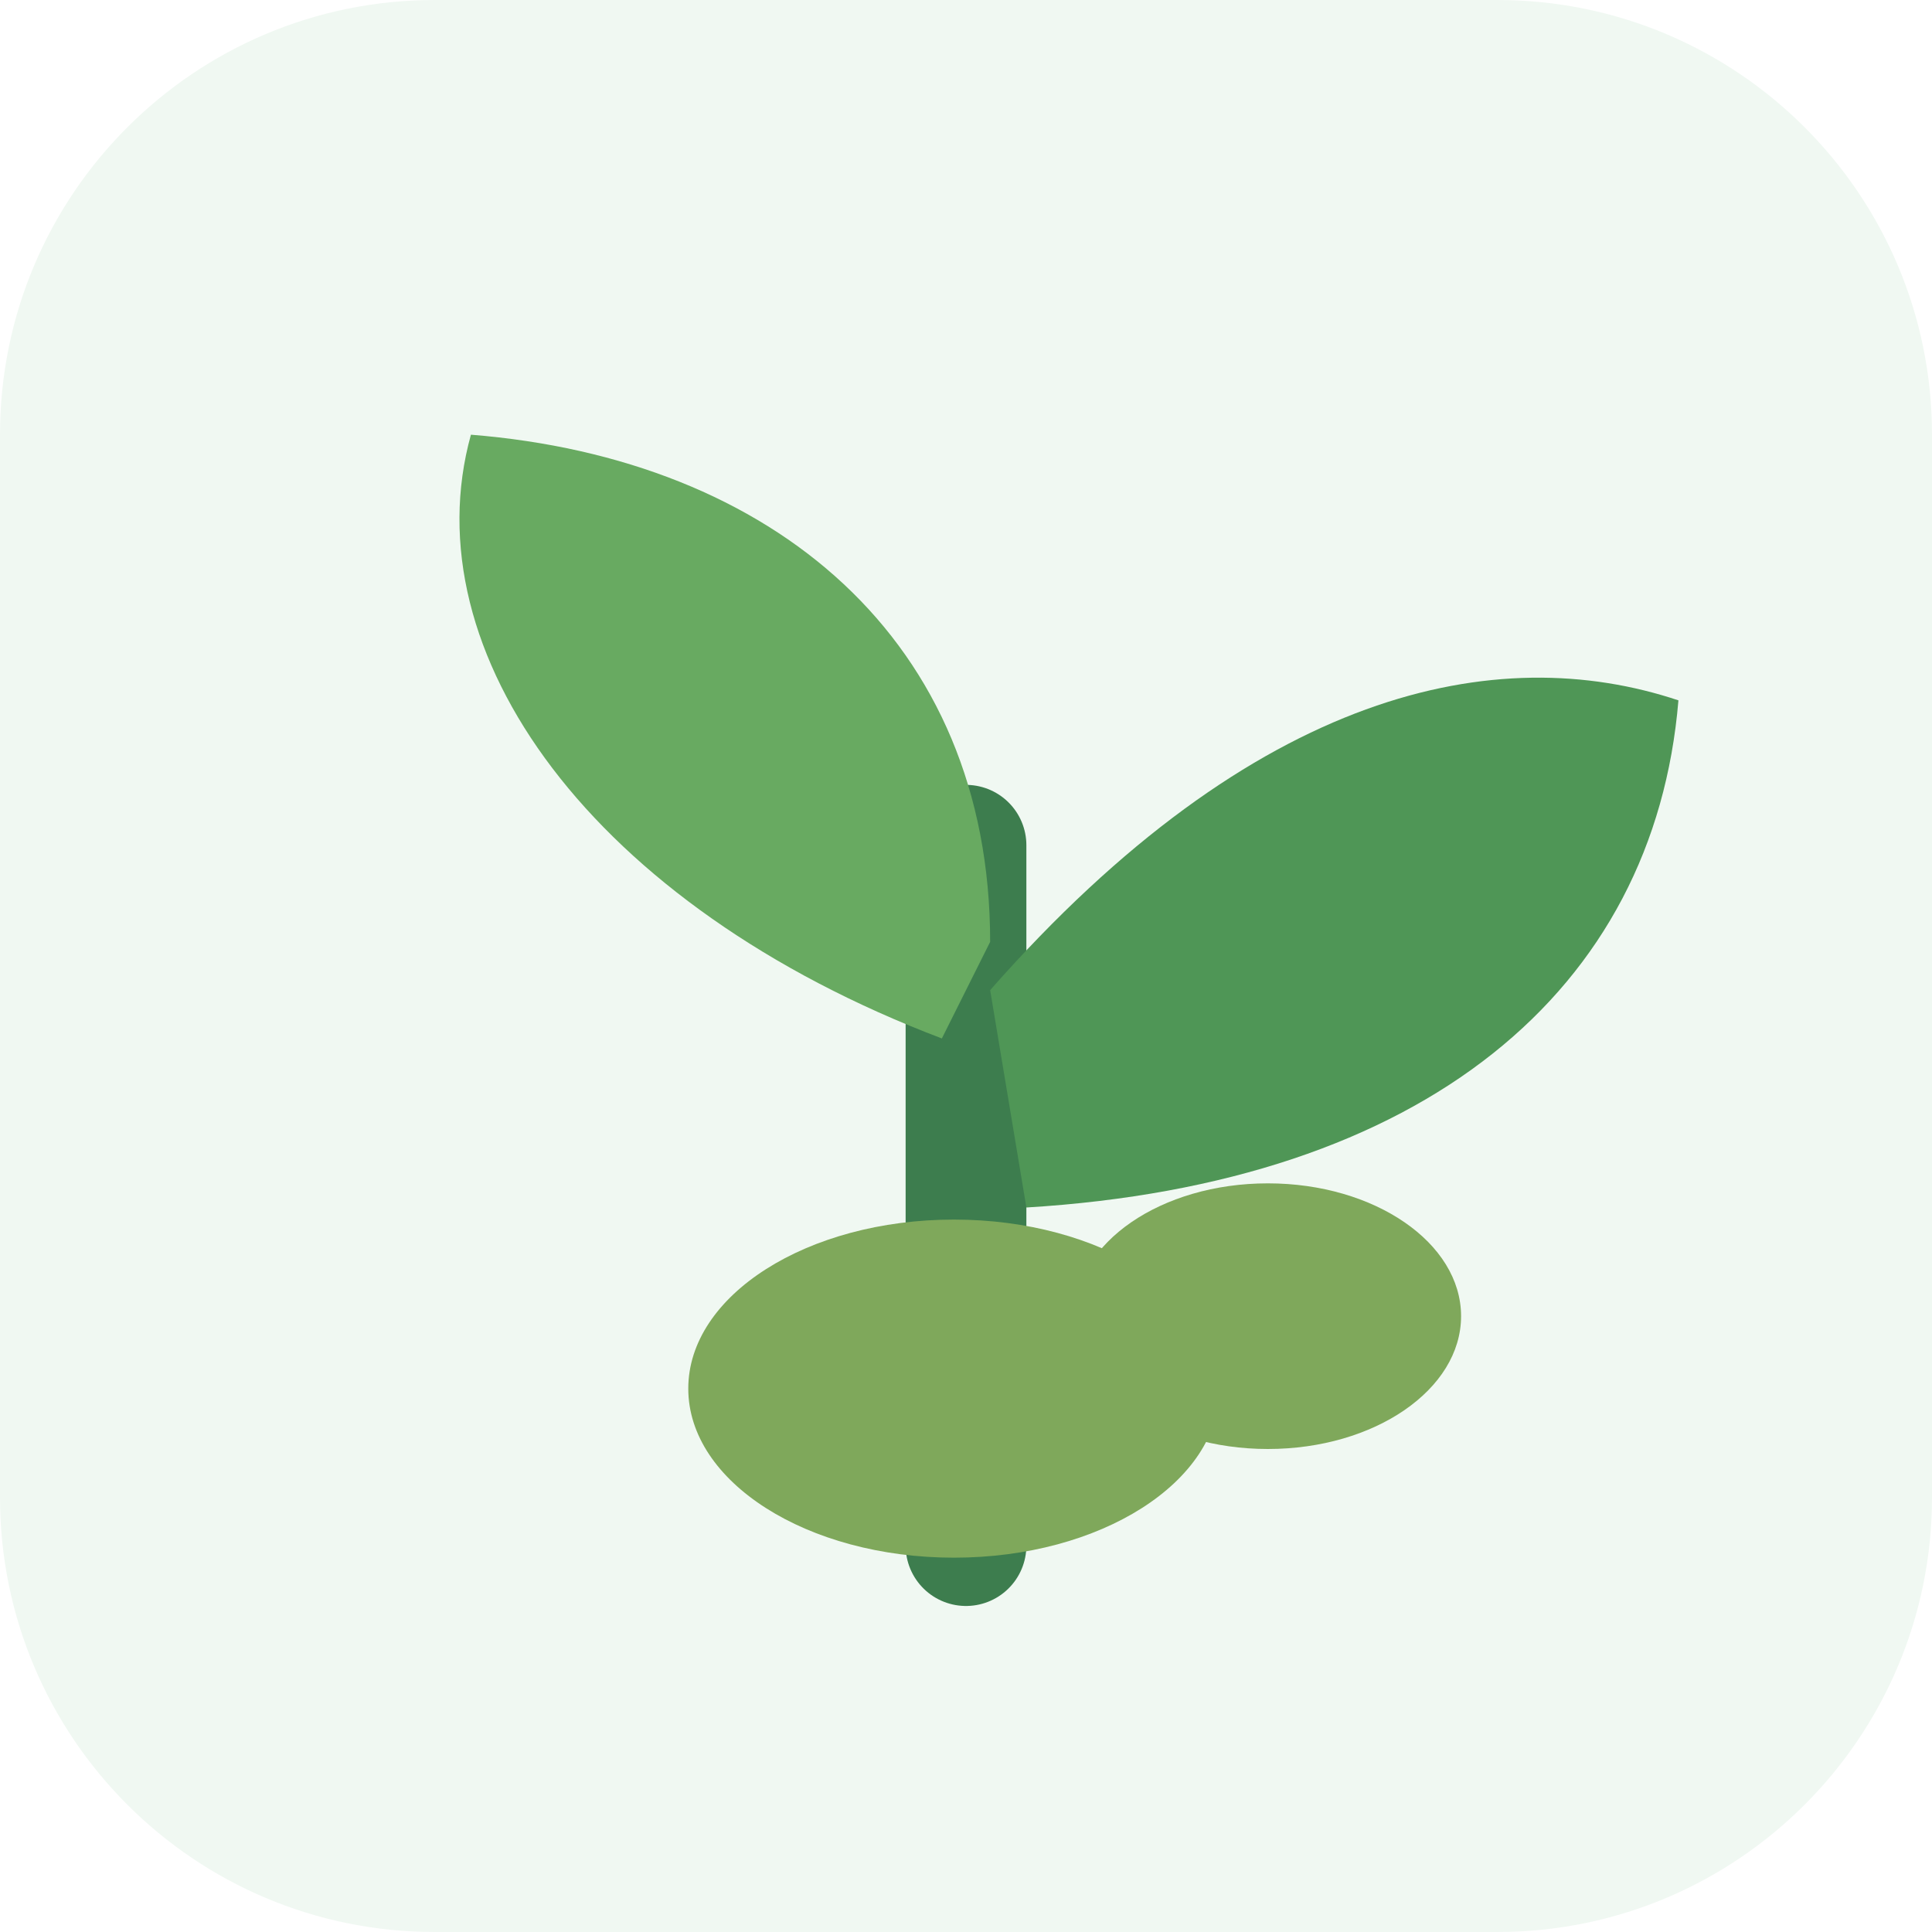
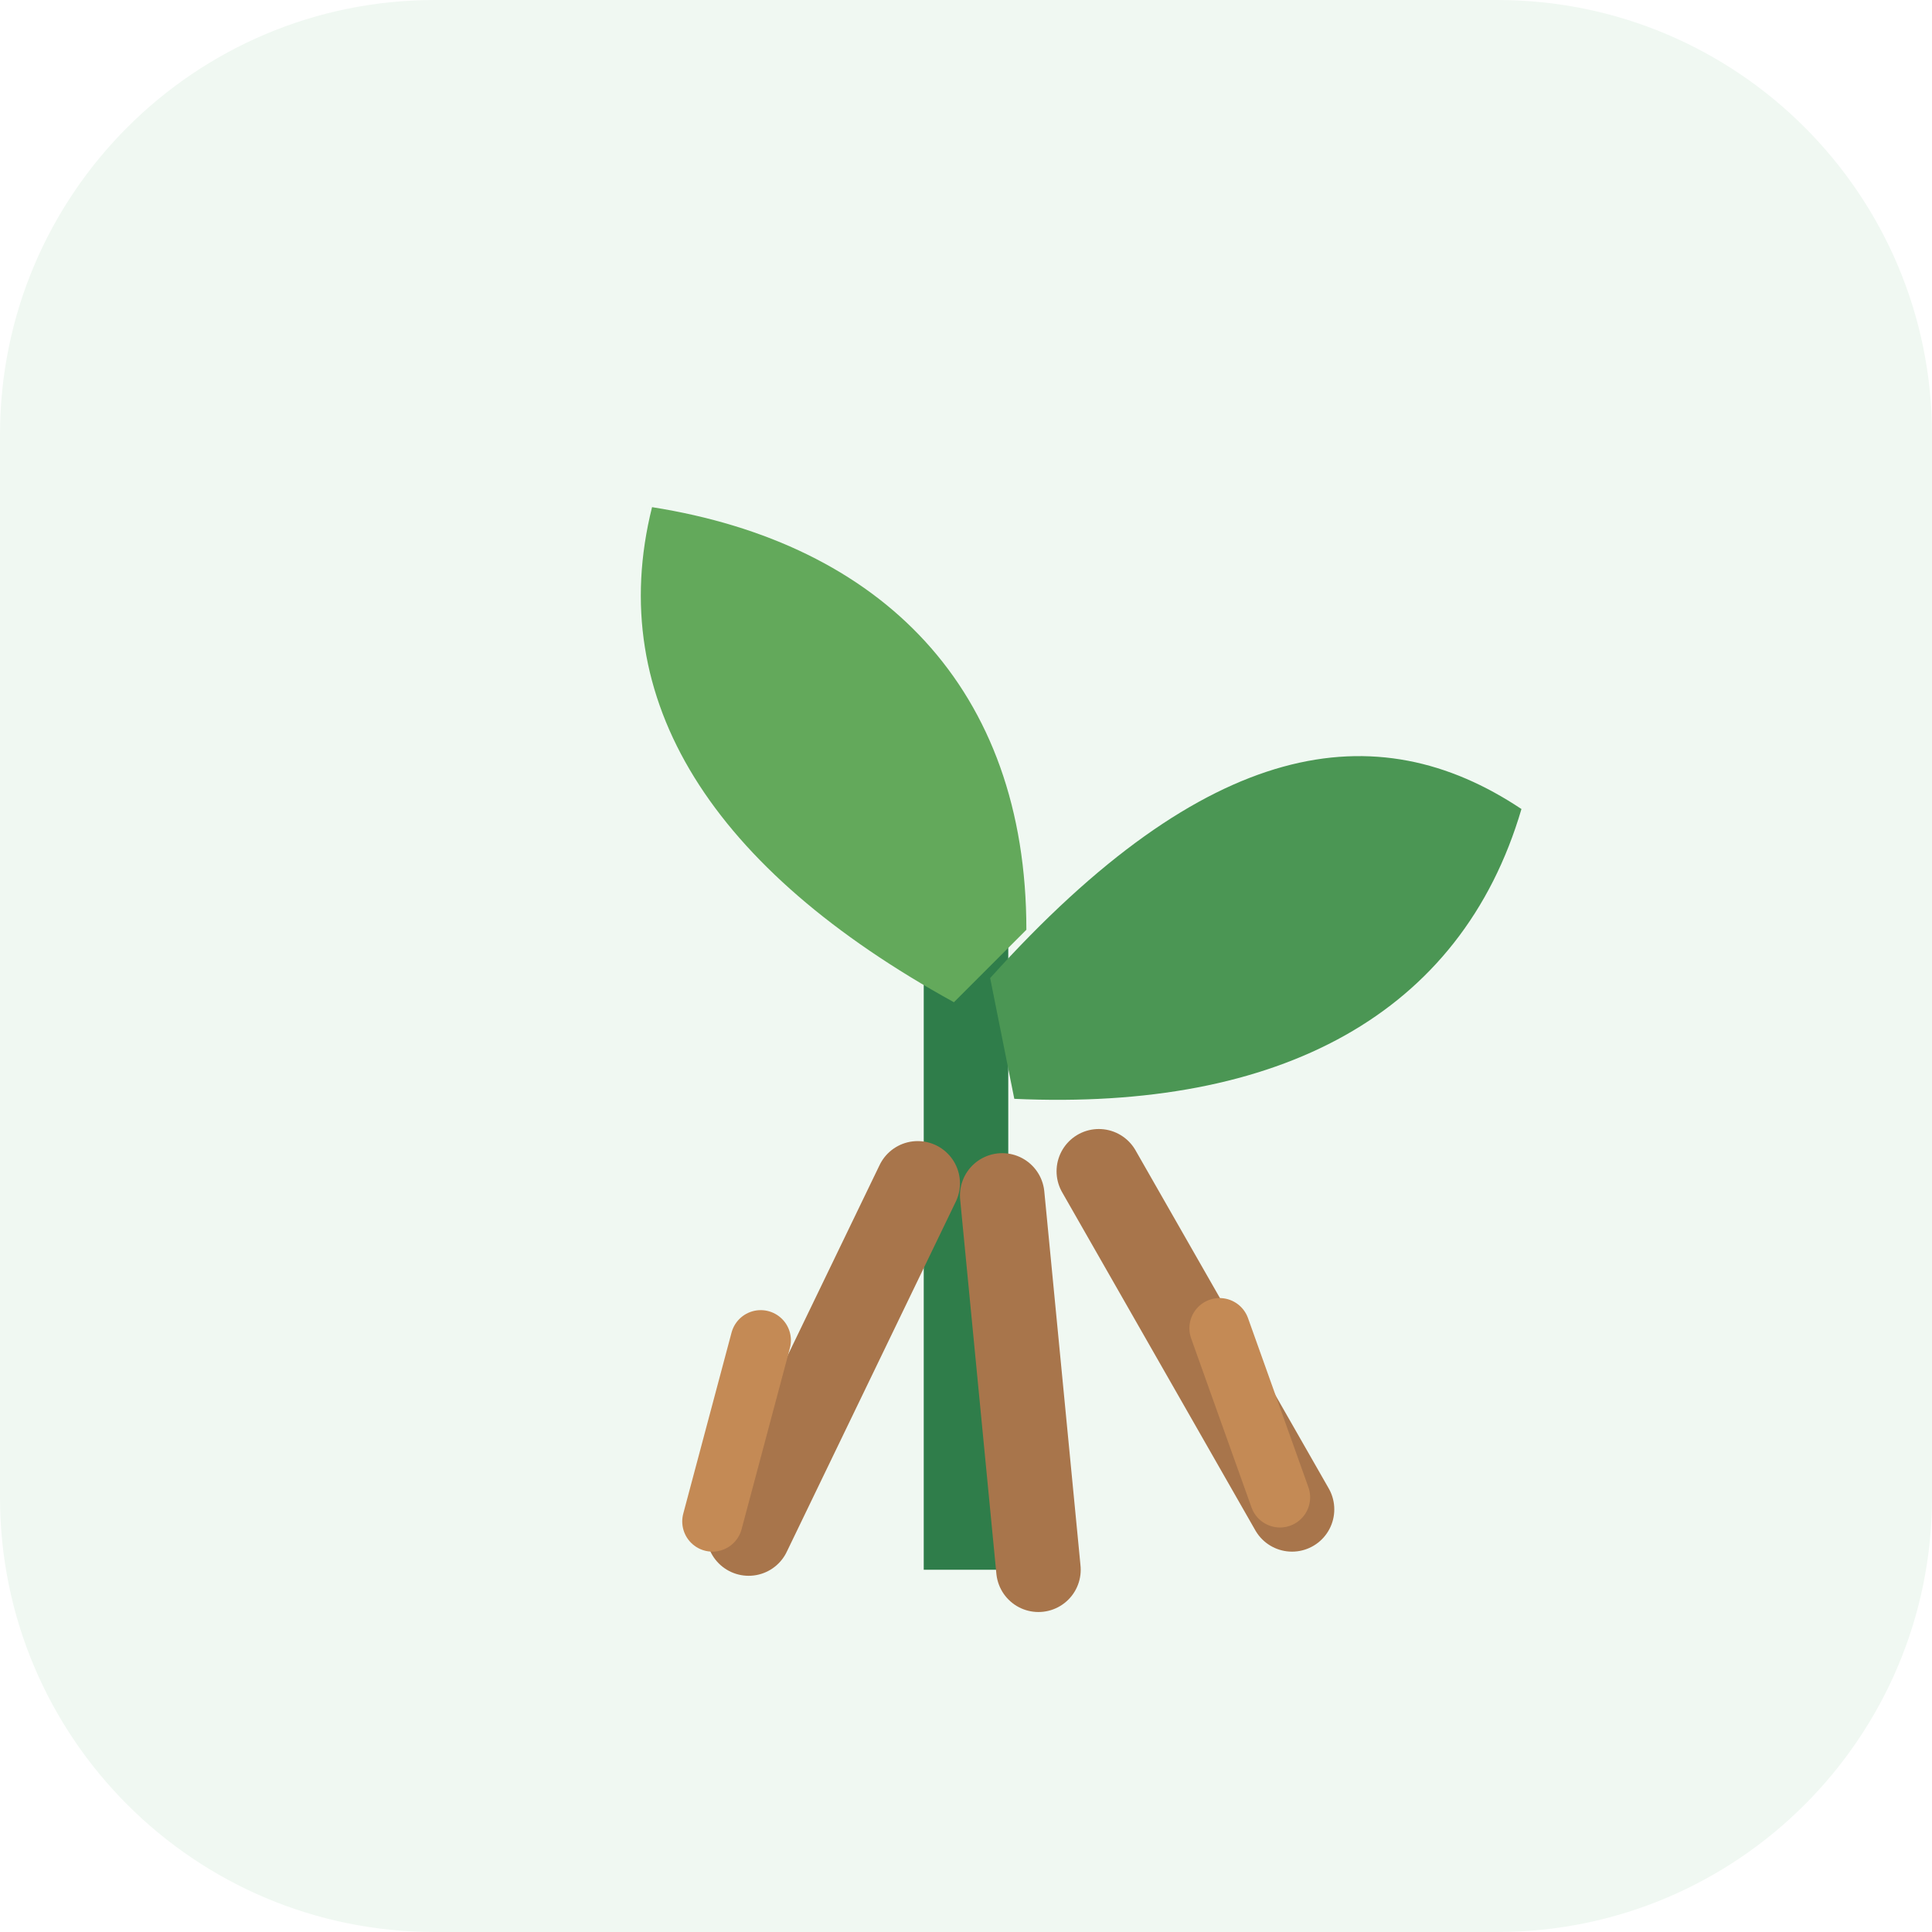
<svg xmlns="http://www.w3.org/2000/svg" viewBox="0 0 160 160">
-   <rect width="160" height="160" rx="36" fill="#f0f8f2" />
-   <path d="M80 128V70" stroke="#3d7d4e" stroke-width="10" stroke-linecap="round" />
-   <path d="M78 86C49 75 34 54 39 36c25 2 43 17 43 42" fill="#68aa61" />
-   <path d="M82 82c22-25 42-29 57-24-2 24-21 40-54 42" fill="#4f9656" />
-   <ellipse cx="79" cy="115" rx="22" ry="14" fill="#7fa85b" />
-   <ellipse cx="105" cy="109" rx="16" ry="11" fill="#7fa85b" />
+   <rect width="160" height="160" rx="36" fill="#F0F8F2" />
+   <path d="M80 130V66" stroke="#2F7D4A" stroke-width="7" />
+   <path d="M79 83C59 72 50 58 54 42c19 3 31 15 31 35" fill="#63A95B" />
+   <path d="M82 81c18-20 32-22 44-14-5 17-20 25-42 24" fill="#4B9654" />
+   <path d="M76 98l-14 29M83 99l3 31M91 97l16 28" stroke="#A8754B" stroke-width="7" stroke-linecap="round" />
+   <path d="M63 111l-4 15M101 110l5 14" stroke="#C48A55" stroke-width="5" stroke-linecap="round" />
</svg>
